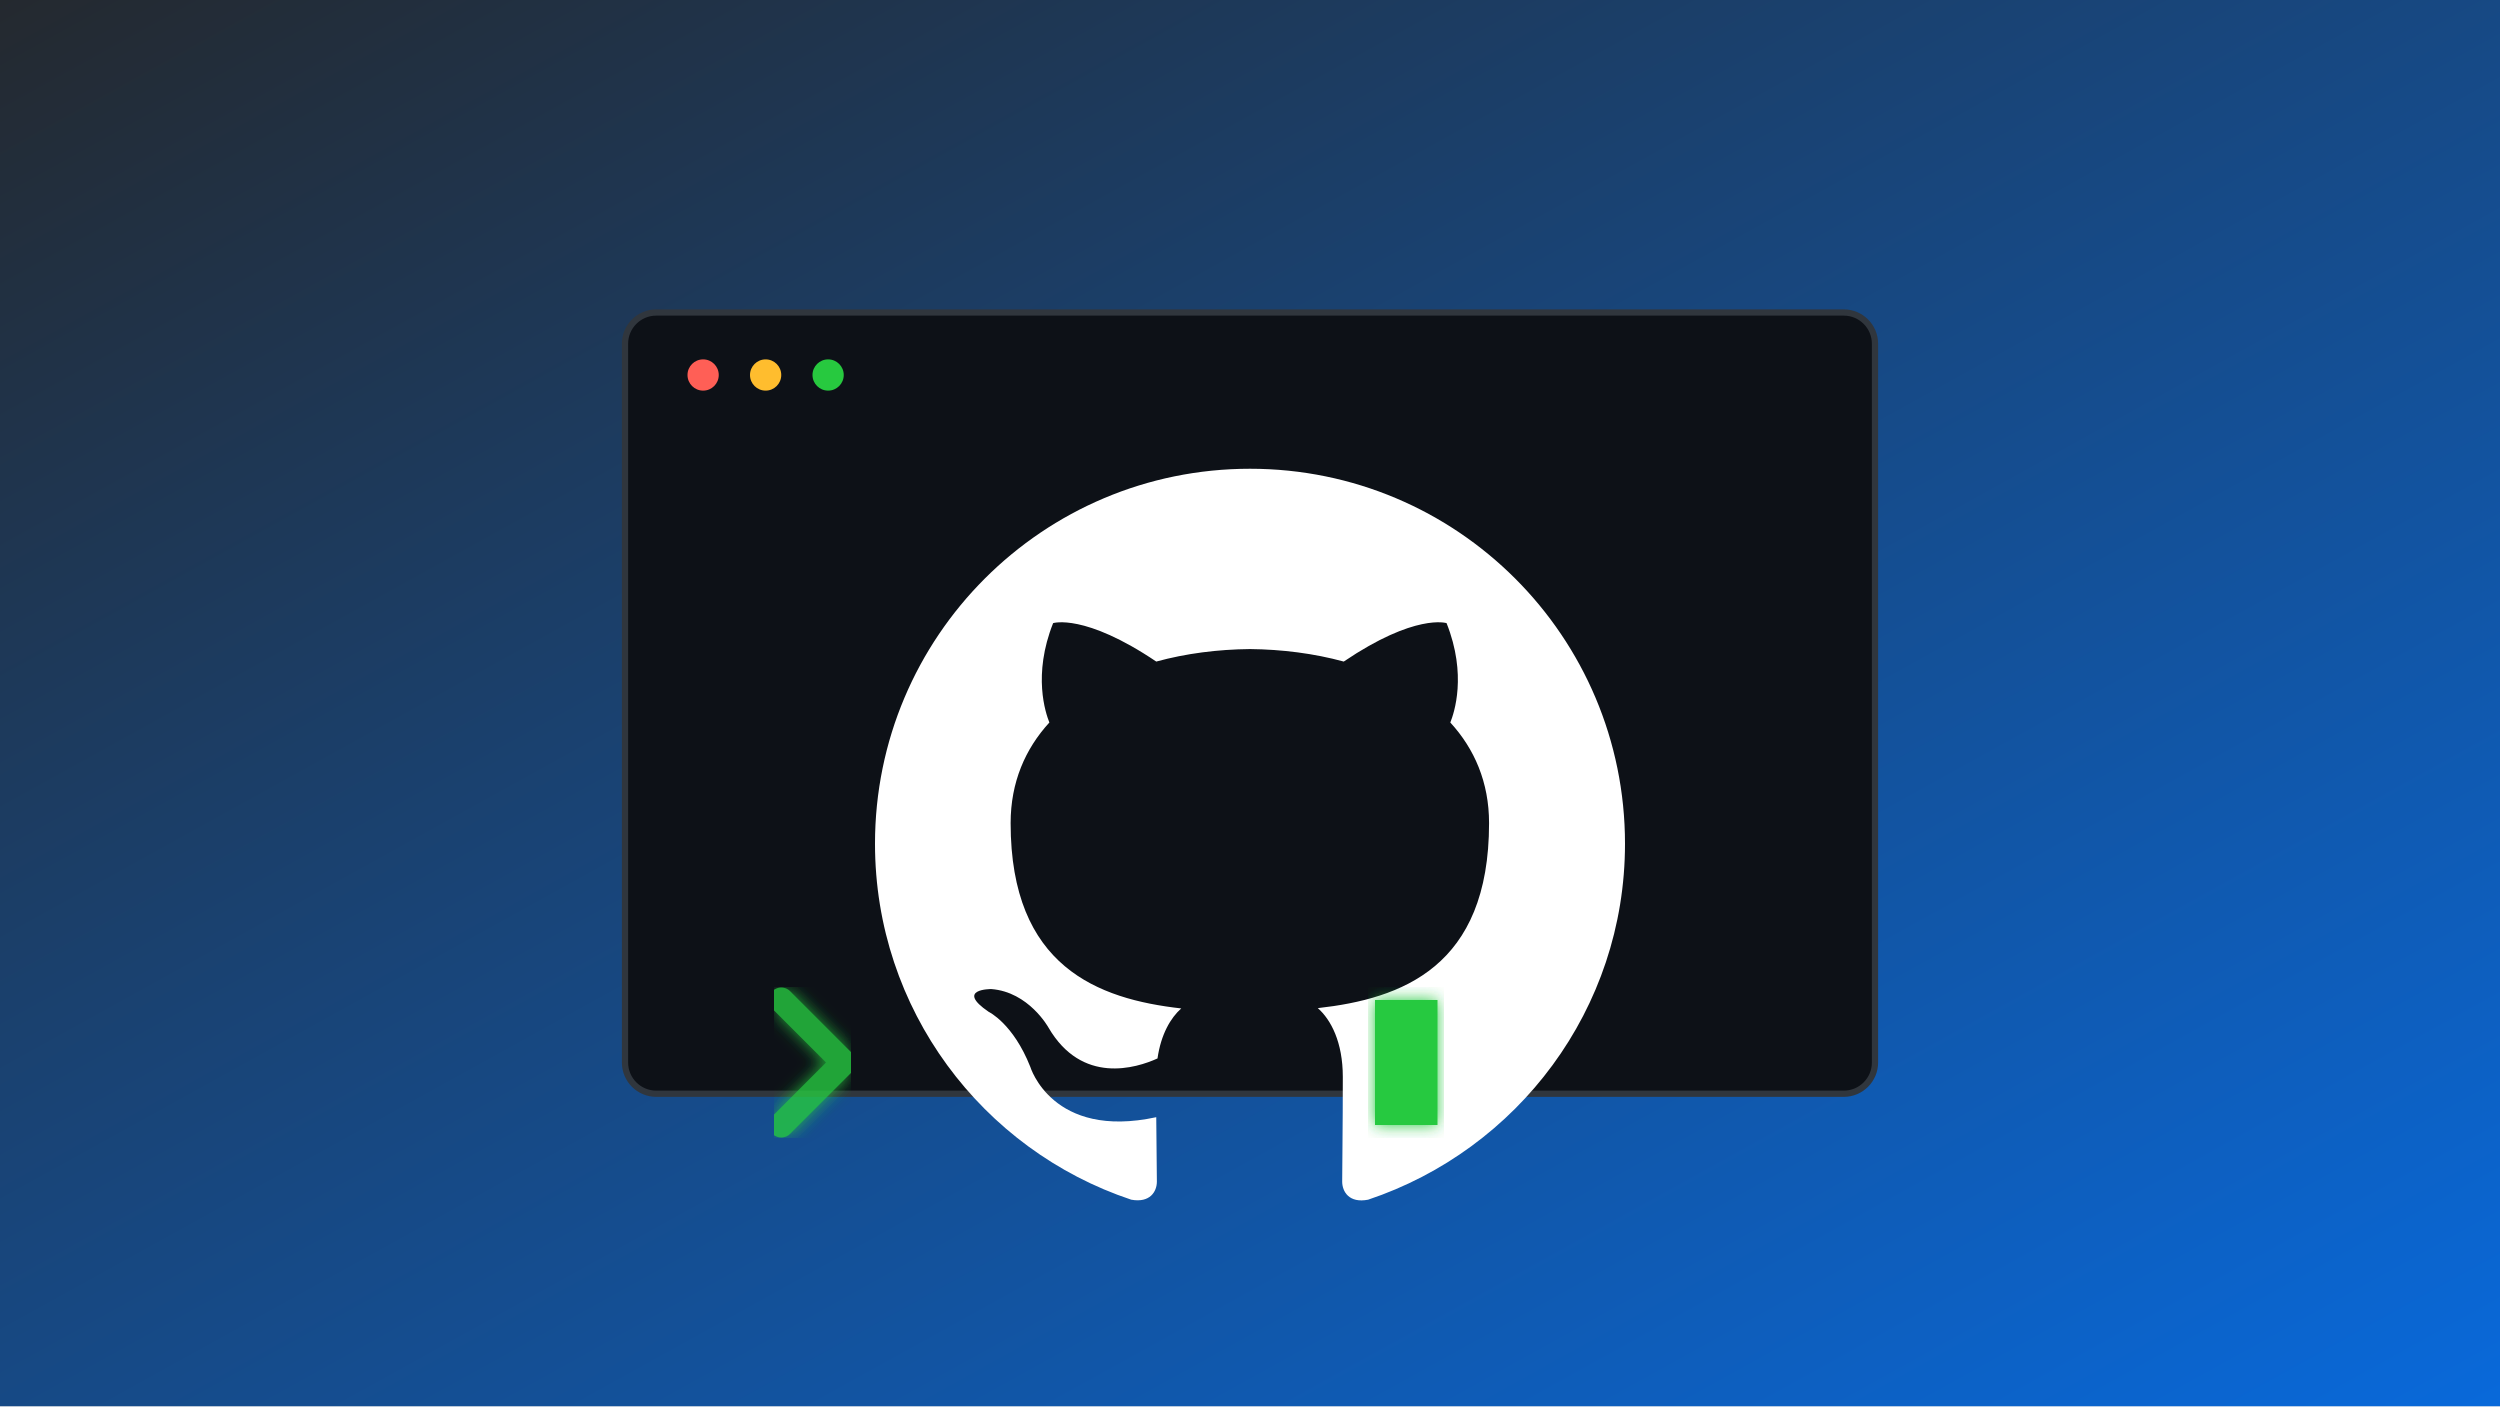
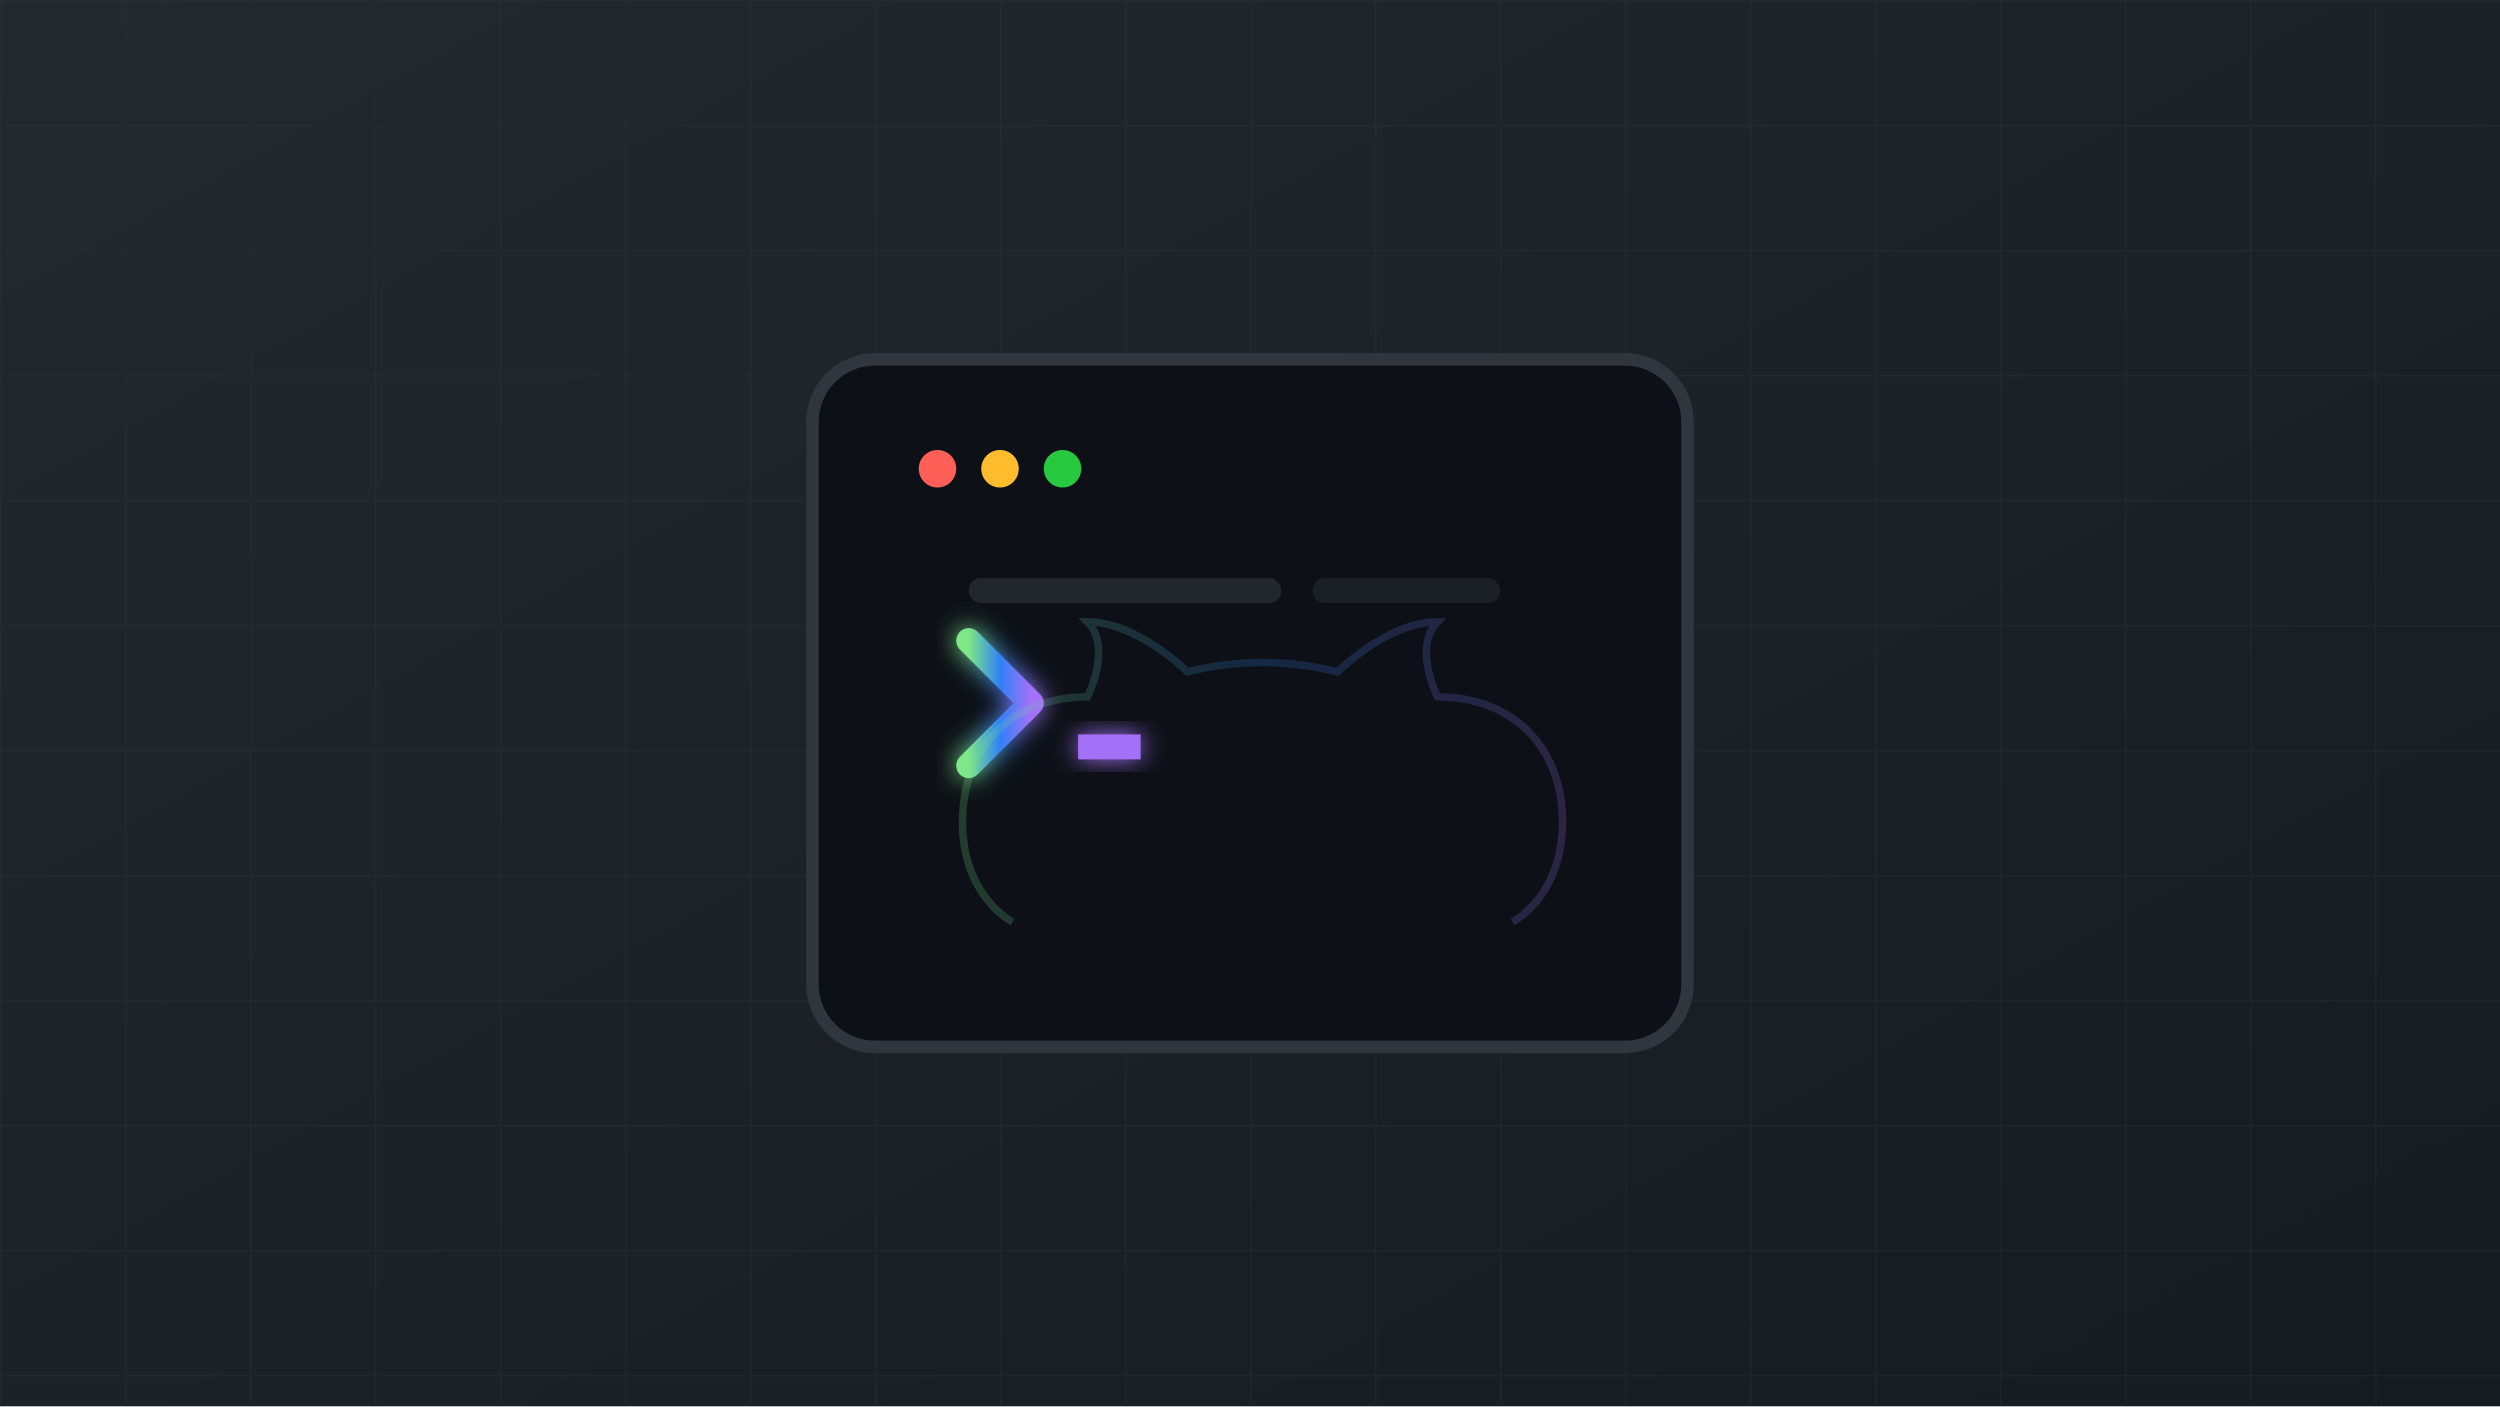
<svg xmlns="http://www.w3.org/2000/svg" width="800" height="450" viewBox="0 0 800 450">
  <defs>
-     <linearGradient id="grad1" x1="0%" y1="0%" x2="100%" y2="100%">
+     <linearGradient id="bgGradient" x1="0%" y1="0%" x2="100%" y2="100%">
      <stop offset="0%" stop-color="#24292f" />
-       <stop offset="100%" stop-color="#0969da" />
+       <stop offset="100%" stop-color="#161b22" />
    </linearGradient>
-     <filter id="glow">
-       <feGaussianBlur stdDeviation="2.5" result="coloredBlur" />
+     <linearGradient id="iconGradient" x1="0%" y1="0%" x2="100%" y2="0%">
+       <stop offset="0%" stop-color="#7ee787" />
+       <stop offset="50%" stop-color="#2f81f7" />
+       <stop offset="100%" stop-color="#a371f7" />
+     </linearGradient>
+     <filter id="glow" x="-50%" y="-50%" width="200%" height="200%">
+       <feGaussianBlur stdDeviation="4" result="coloredBlur" />
      <feMerge>
        <feMergeNode in="coloredBlur" />
        <feMergeNode in="SourceGraphic" />
      </feMerge>
    </filter>
  </defs>
-   <rect width="800" height="450" fill="url(#grad1)" />
-   <rect x="200" y="100" width="400" height="250" rx="10" ry="10" fill="#0d1117" stroke="#30363d" stroke-width="2" />
-   <circle cx="225" cy="120" r="5" fill="#ff5f56" />
-   <circle cx="245" cy="120" r="5" fill="#ffbd2e" />
-   <circle cx="265" cy="120" r="5" fill="#27c93f" />
-   <path d="M400,160 C333.7,160 280,213.7 280,280 C280,333 314.3,378 362,393.9 C368,395 370.2,391.3 370.2,388.1 C370.2,385.2 370.1,377.6 370,367.5 C336.7,374.7 329.7,351.4 329.7,351.4 C324.2,337.5 316.4,333.8 316.4,333.8 C305.5,326.4 317.2,326.5 317.2,326.5 C329.2,327.4 335.5,338.8 335.5,338.8 C346.2,357.2 363.6,351.8 370.4,348.7 C371.5,341 374.6,335.7 378,332.7 C351.4,329.7 323.4,319.4 323.4,273.4 C323.4,260.3 328.1,249.6 335.8,241.2 C334.6,238.2 330.4,226 337,209.4 C337,209.4 347,206.2 370,221.7 C379.5,219.1 389.7,217.8 400,217.7 C410.2,217.8 420.5,219.1 430,221.7 C452.9,206.2 462.9,209.4 462.9,209.4 C469.5,226 465.3,238.2 464.1,241.2 C471.8,249.6 476.5,260.3 476.5,273.4 C476.5,319.5 448.5,329.6 421.7,332.6 C425.9,336.3 429.7,343.5 429.7,354.6 C429.7,370.5 429.5,383.5 429.5,388.1 C429.5,391.3 431.7,395.1 437.8,393.9 C485.6,377.9 520,333 520,280 C520,213.7 466.3,160 400,160 Z" fill="white" transform="translate(0, -10)" />
-   <rect x="440" y="320" width="20" height="40" fill="#27c93f" filter="url(#glow)">
-     <animate attributeName="opacity" values="1;0;1" dur="1s" repeatCount="indefinite" />
-   </rect>
-   <path d="M350,340 L370,360 L350,380" stroke="#27c93f" stroke-width="8" stroke-linecap="round" stroke-linejoin="round" fill="none" transform="translate(-100, -20)" filter="url(#glow)" opacity="0.8" />
+   <rect width="800" height="450" fill="url(#bgGradient)" />
+   <pattern id="grid" width="40" height="40" patternUnits="userSpaceOnUse">
+     <path d="M 40 0 L 0 0 0 40" fill="none" stroke="#30363d" stroke-width="1" opacity="0.3" />
+   </pattern>
+   <rect width="800" height="450" fill="url(#grid)" />
+   <g transform="translate(400, 225)">
+     <rect x="-140" y="-110" width="280" height="220" rx="20" fill="#0d1117" stroke="#30363d" stroke-width="4" />
+     <circle cx="-100" cy="-75" r="6" fill="#ff5f56" />
+     <circle cx="-80" cy="-75" r="6" fill="#ffbd2e" />
+     <circle cx="-60" cy="-75" r="6" fill="#27c93f" />
+     <path d="M-90, -20 L-70, 0 L-90, 20" fill="none" stroke="url(#iconGradient)" stroke-width="8" stroke-linecap="round" stroke-linejoin="round" filter="url(#glow)" />
+     <rect x="-55" y="10" width="20" height="8" fill="#a371f7" filter="url(#glow)">
+       <animate attributeName="opacity" values="1;0.2;1" dur="1.5s" repeatCount="indefinite" />
+     </rect>
+     <rect x="-90" y="-40" width="100" height="8" rx="4" fill="#30363d" opacity="0.6" />
+     <rect x="20" y="-40" width="60" height="8" rx="4" fill="#30363d" opacity="0.4" />
+     <path d="M80, 50 C80, 50 100, 40 100, 10 C100, -20 80, -40 50, -40 C50, -40 40, -60 50, -70 C30, -70 10, -50 10, -50 C-10, -55 -30, -55 -50, -50 C-50, -50 -70, -70 -90, -70 C-80, -60 -90, -40 -90, -40 C-120, -40 -140, -20 -140, 10 C-140, 40 -120, 50 -120, 50" fill="none" stroke="url(#iconGradient)" stroke-width="3" stroke-opacity="0.2" transform="translate(20, 30) scale(0.8)" />
+   </g>
</svg>
